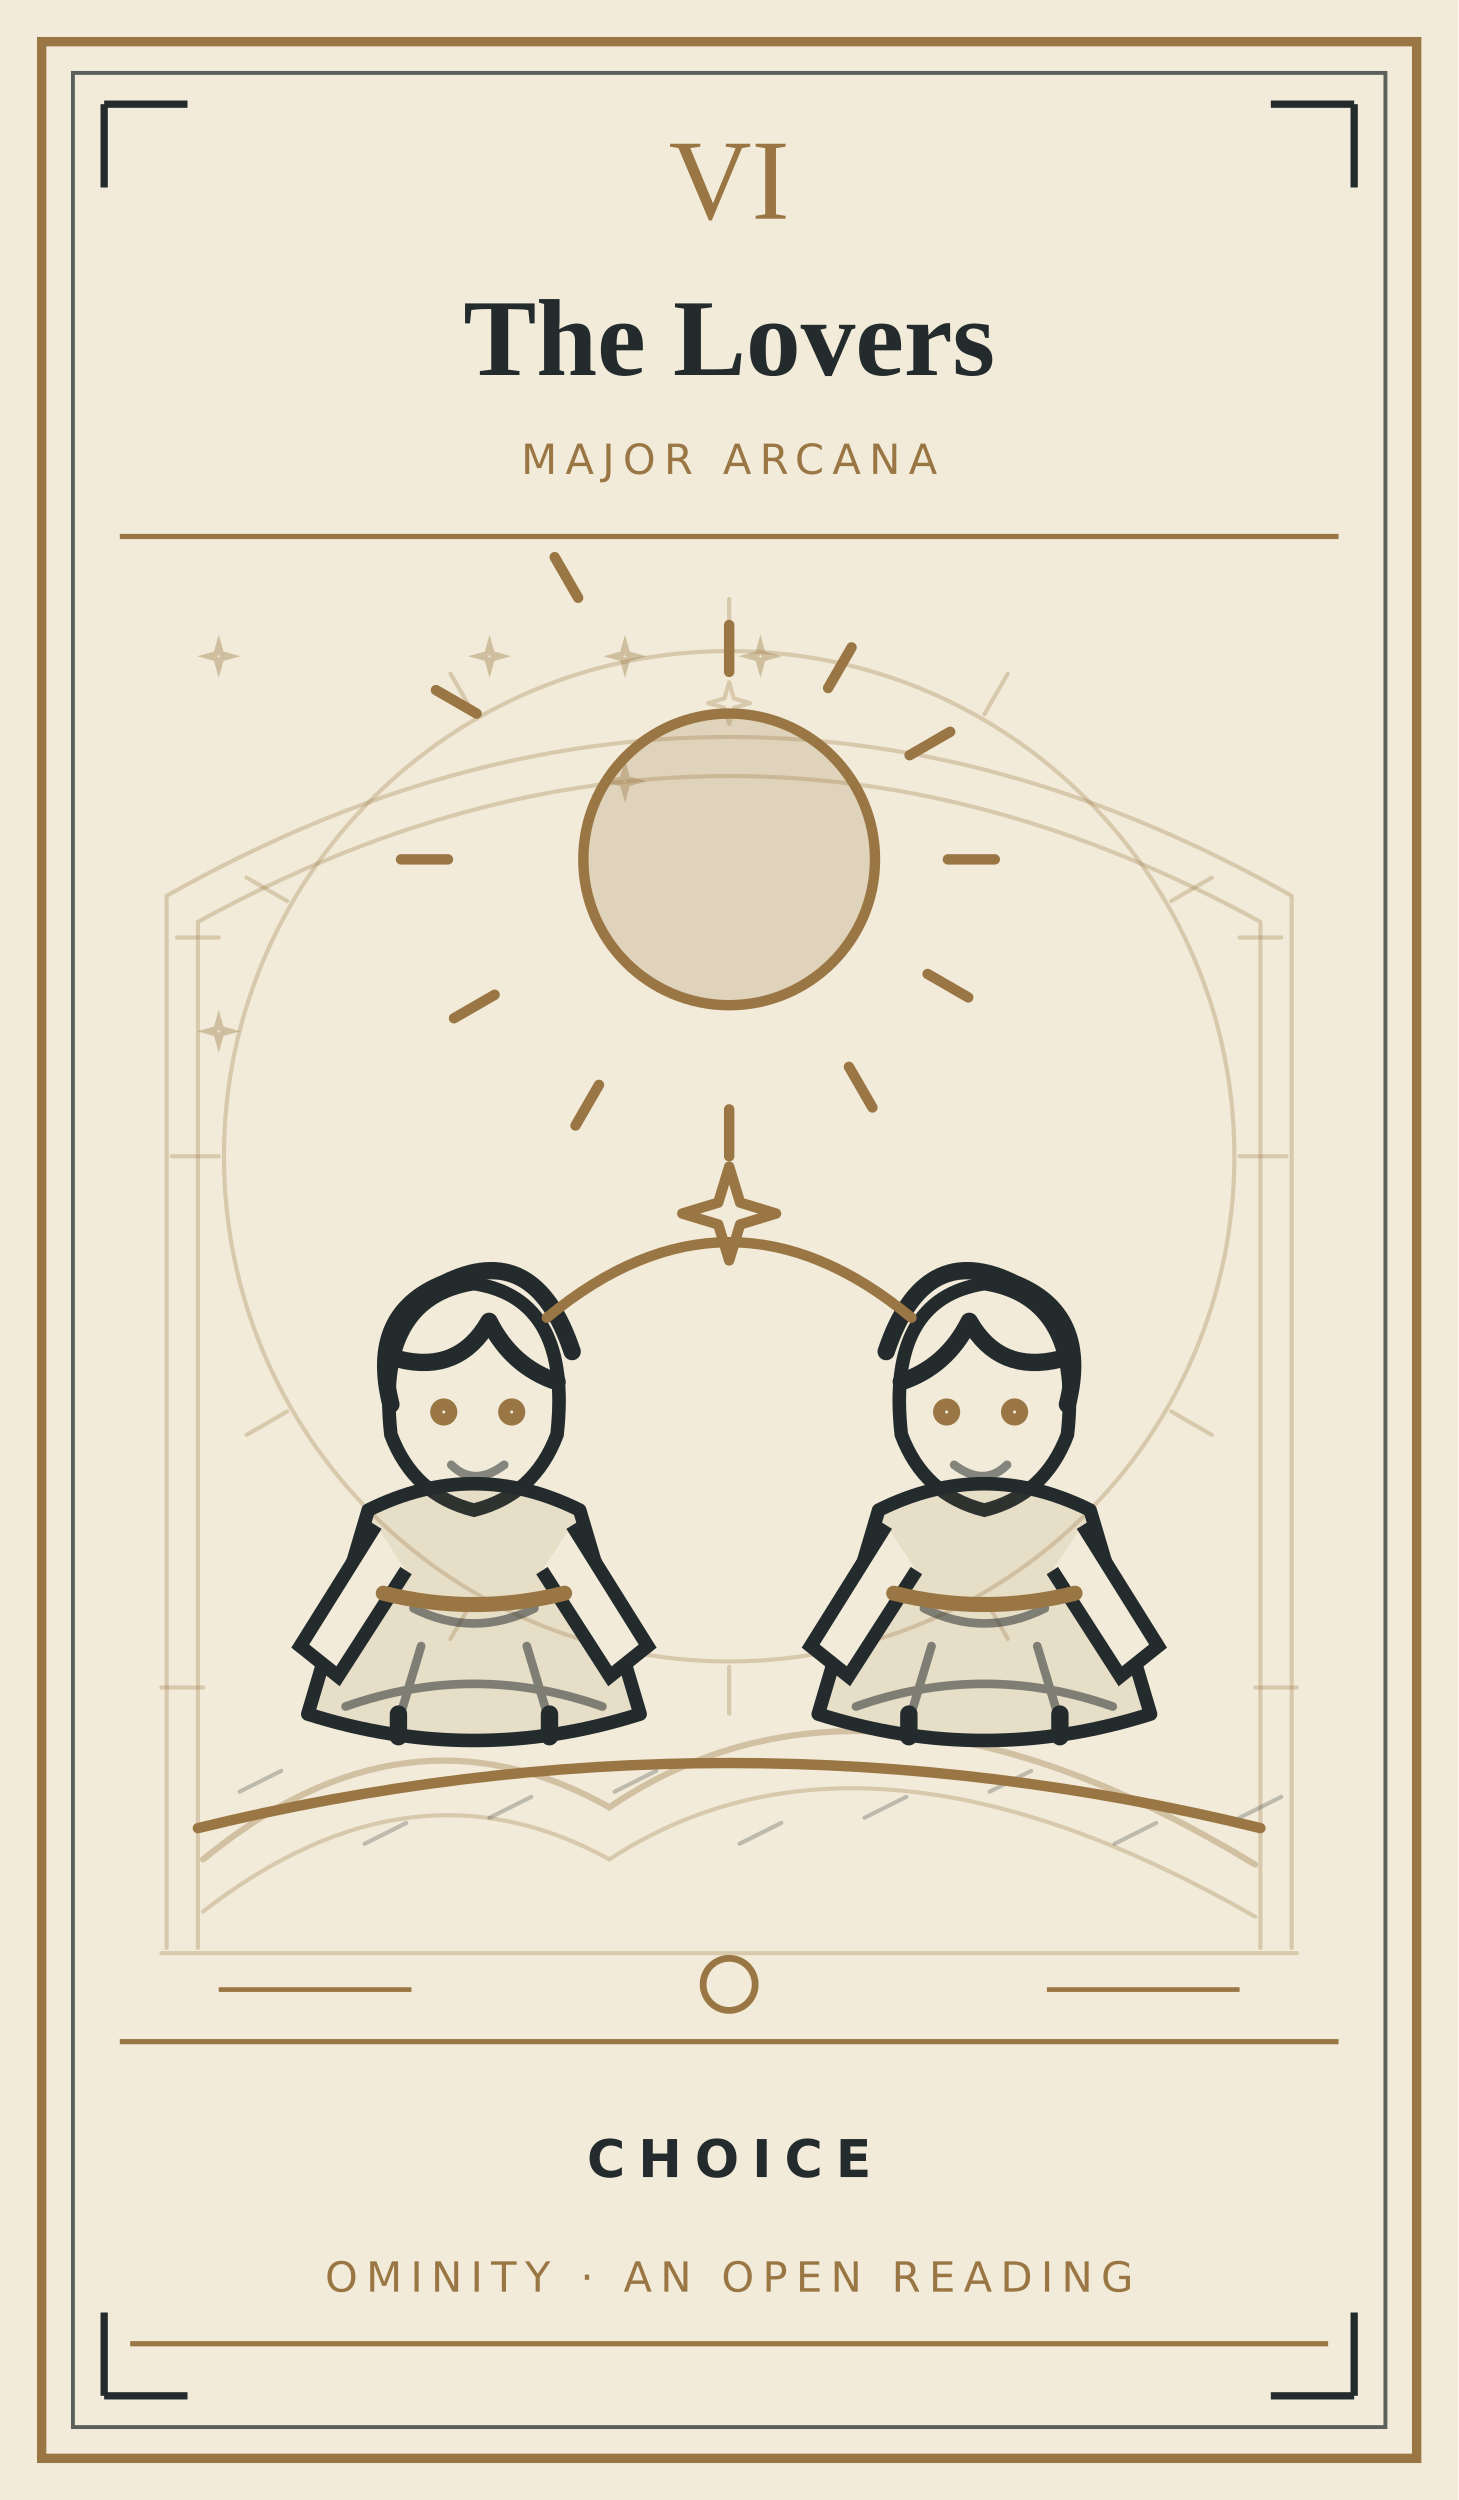
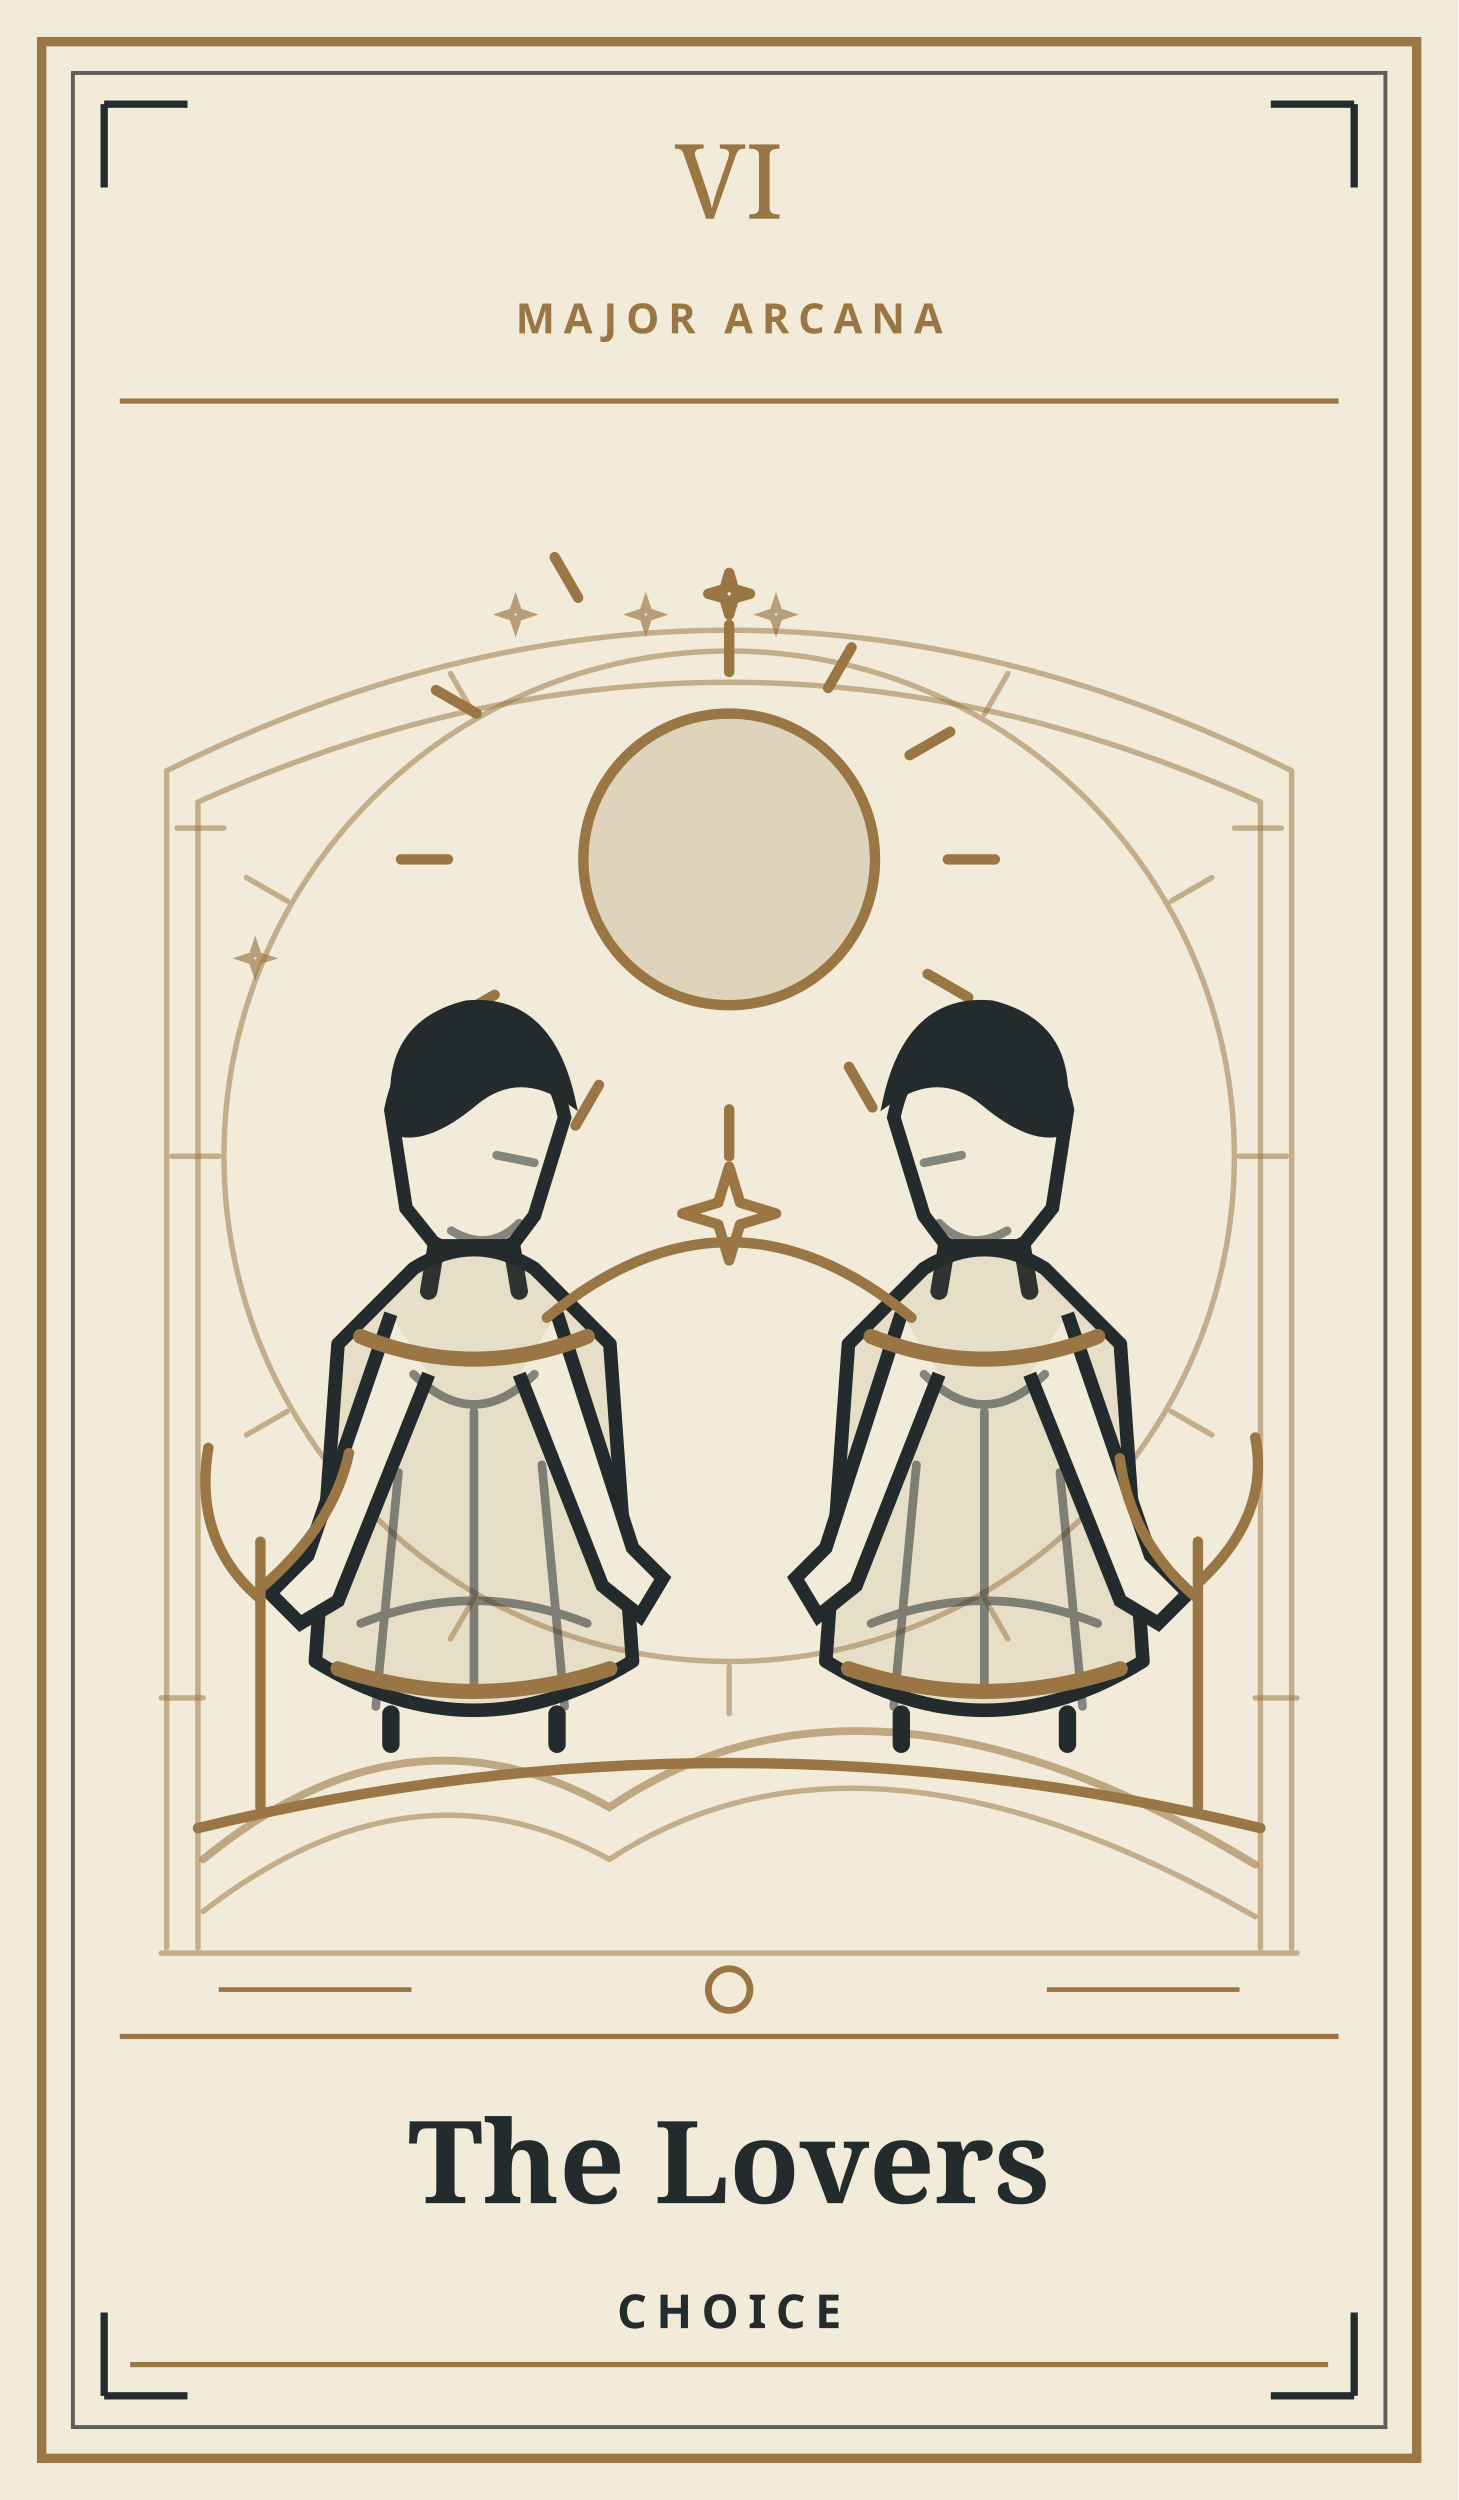
<svg xmlns="http://www.w3.org/2000/svg" width="280" height="480" viewBox="0 0 280 480" role="img" aria-labelledby="title description">
  <style>
.ink{fill:none;stroke:#232b2d;stroke-width:2.3;stroke-linecap:round;stroke-linejoin:round}
.fine{fill:none;stroke:#232b2d;stroke-opacity:.53;stroke-width:1.15;stroke-linecap:round;stroke-linejoin:round}
.gold{fill:none;stroke:#997643;stroke-width:2;stroke-linecap:round;stroke-linejoin:round}
- .faint{fill:none;stroke:#997643;stroke-opacity:.38;stroke-width:1}
+ .faint{fill:none;stroke:#997643;stroke-opacity:.66;stroke-width:1.25}
+ .inkfill{fill:#232b2d;stroke:#232b2d;stroke-width:1}
+ .distant{fill:#997643;fill-opacity:.13;stroke:#997643;stroke-opacity:.58;stroke-width:1.5;stroke-linejoin:round}
+ .terrain{fill:none;stroke:#997643;stroke-opacity:.76;stroke-width:1.9;stroke-linecap:round;stroke-linejoin:round}
+ .halo{fill:#997643;fill-opacity:.10;stroke:#997643;stroke-width:1.25}
+ .cloud{fill:none;stroke:#232b2d;stroke-opacity:.32;stroke-width:1.3;stroke-linecap:round}
+ .wind{fill:none;stroke:#997643;stroke-opacity:.60;stroke-width:1.1;stroke-linecap:round}
+ .hands{fill:none;stroke:#232b2d;stroke-width:2.4;stroke-linecap:round;stroke-linejoin:round}
+ .arch{fill:none;stroke:#997643;stroke-width:1.8;stroke-linecap:round;stroke-linejoin:round}
+ .tension{fill:none;stroke:#997643;stroke-opacity:.55;stroke-width:1.5;stroke-linecap:round}
+ .bridge{fill:none;stroke:#997643;stroke-width:2.3;stroke-linecap:round}
+ .ridge{fill:none;stroke:#232b2d;stroke-opacity:.46;stroke-width:1.6;stroke-linejoin:round}
+ .motion{fill:none;stroke:#997643;stroke-opacity:.54;stroke-width:2;stroke-linecap:round}
+ .beast{fill:#997643;fill-opacity:.23;stroke:#232b2d;stroke-width:1.8;stroke-linejoin:round}
+ .regalia{fill:#997643;fill-opacity:.25;stroke:#997643;stroke-width:1.6;stroke-linejoin:round}
+ .petal{fill:#f2ebd9;stroke:#997643;stroke-width:1.5}
.wash{fill:#997643;fill-opacity:.11;stroke:#232b2d;stroke-width:1.8;stroke-linejoin:round}
.column{fill:#f2ebd9;stroke:#232b2d;stroke-width:2.1}
.sun{fill:#997643;fill-opacity:.2;stroke:#997643;stroke-width:2}
.paperfill{fill:#f2ebd9;stroke:#232b2d;stroke-width:1.8}
.lantern{fill:#997643;fill-opacity:.35;stroke:#232b2d;stroke-width:2}
.vine{fill:none;stroke:#997643;stroke-width:2;stroke-linecap:round;stroke-linejoin:round}
.water{fill:none;stroke:#997643;stroke-width:2;stroke-linecap:round}
.chain{fill:none;stroke:#997643;stroke-width:3;stroke-dasharray:4 4}
.lightning{fill:none;stroke:#997643;stroke-width:7;stroke-linecap:square;stroke-linejoin:miter}
- .ghost{fill:none;stroke:#997643;stroke-opacity:.29;stroke-width:.8;stroke-linecap:round;stroke-linejoin:round}
- .landscape{fill:none;stroke:#997643;stroke-opacity:.36;stroke-width:1.2;stroke-linecap:round}
- .hatch{fill:none;stroke:#232b2d;stroke-opacity:.25;stroke-width:.8;stroke-linecap:round}
- .label{font:600 10px 'DejaVu Sans',sans-serif;letter-spacing:2.5px;fill:#232b2d;text-anchor:middle}
- .number{font:22px Georgia,'Times New Roman',serif;fill:#997643;text-anchor:middle}
- .title{font:600 21px Georgia,'Times New Roman',serif;fill:#232b2d;text-anchor:middle}
- .small{font:8px 'DejaVu Sans',sans-serif;letter-spacing:1.6px;fill:#997643;text-anchor:middle}
+ .ghost{fill:none;stroke:#997643;stroke-opacity:.52;stroke-width:1.05;stroke-linecap:round;stroke-linejoin:round}
+ .landscape{fill:none;stroke:#997643;stroke-opacity:.58;stroke-width:1.5;stroke-linecap:round}
+ .hatch{fill:none;stroke:#232b2d;stroke-opacity:.42;stroke-width:1;stroke-linecap:round}
</style>
  <rect width="280" height="480" fill="#f2ebd9" />
  <rect x="8" y="8" width="264" height="464" fill="none" stroke="#997643" stroke-width="1.8" />
  <rect x="14" y="14" width="252" height="452" fill="none" stroke="#232b2d" stroke-width=".75" opacity=".72" />
-   <path d="M23 103H257M23 392H257M25 450H255" stroke="#997643" stroke-width="1" />
+   <path d="M23 77H257M23 391H257M25 454H255" stroke="#997643" stroke-width="1" />
  <path d="M20 20L36 20M20 20L20 36M260 20L244 20M260 20L260 36M20 460L36 460M20 460L20 444M260 460L244 460M260 460L260 444" stroke="#232b2d" stroke-width="1.4" />
-   <text class="number" x="140" y="42">VI</text>
-   <text class="title" x="140" y="72">The Lovers</text>
-   <text class="small" x="140" y="91">MAJOR ARCANA</text>
+   <text class="number" x="140" y="42" font-family="Noto Serif" font-size="20" font-weight="400" fill="#997643" text-anchor="middle">VI</text>
+   <text class="small" x="140" y="64" font-family="Noto Sans" font-size="8" font-weight="600" letter-spacing="1.7" fill="#997643" text-anchor="middle">MAJOR ARCANA</text>
  <g clip-path="url(#window)">
-     <path class="ghost" d="M32 374V172Q140 111 248 172V374" />
-     <path class="ghost" d="M38 374V177Q140 121 242 177V374" />
+     <path class="ghost" d="M32 374V148Q140 94 248 148V374" />
+     <path class="ghost" d="M38 374V154Q140 108 242 154V374" />
    <path class="ghost" d="M31 375H249" />
-     <path class="ghost" d="M140 131L140.9 134.1L144 135L140.9 135.9L140 139L139.1 135.9L136 135L139.1 134.1Z" />
-     <path class="ghost" d="M34 180L42 180M238 180L246 180M31 324L39 324M241 324L249 324" />
+     <path class="gold" d="M140 110L140.9 113.1L144 114L140.9 114.9L140 118L139.1 114.9L136 114L139.1 113.1Z" />
+     <path class="ghost" d="M34 159H43M237 159H246M31 326H39M241 326H249" />
    <path class="landscape" d="M39 357Q78 325 117 347Q167 313 241 358" />
    <path class="ghost" d="M39 367Q79 336 117 357Q166 325 241 368" />
-     <path class="hatch" d="M46 344L54 340" />
-     <path class="hatch" d="M70 354L78 350" />
-     <path class="hatch" d="M94 349L102 345" />
-     <path class="hatch" d="M118 344L126 340" />
-     <path class="hatch" d="M142 354L150 350" />
-     <path class="hatch" d="M166 349L174 345" />
-     <path class="hatch" d="M190 344L198 340" />
-     <path class="hatch" d="M214 354L222 350" />
-     <path class="hatch" d="M238 349L246 345" />
    <circle class="ghost" cx="140" cy="222" r="97" />
    <path class="ghost" d="M140 115L140 124" transform="rotate(0 140 222)" />
    <path class="ghost" d="M140 115L140 124" transform="rotate(30 140 222)" />
    <path class="ghost" d="M140 115L140 124" transform="rotate(60 140 222)" />
    <path class="ghost" d="M140 115L140 124" transform="rotate(90 140 222)" />
    <path class="ghost" d="M140 115L140 124" transform="rotate(120 140 222)" />
    <path class="ghost" d="M140 115L140 124" transform="rotate(150 140 222)" />
    <path class="ghost" d="M140 115L140 124" transform="rotate(180 140 222)" />
    <path class="ghost" d="M140 115L140 124" transform="rotate(210 140 222)" />
    <path class="ghost" d="M140 115L140 124" transform="rotate(240 140 222)" />
    <path class="ghost" d="M140 115L140 124" transform="rotate(270 140 222)" />
    <path class="ghost" d="M140 115L140 124" transform="rotate(300 140 222)" />
    <path class="ghost" d="M140 115L140 124" transform="rotate(330 140 222)" />
-     <path class="faint" d="M146 123.7L146.5 125.5L148.3 126L146.5 126.5L146 128.3L145.5 126.5L143.7 126L145.5 125.5Z" />
-     <path class="faint" d="M94 123.7L94.5 125.5L96.3 126L94.5 126.5L94 128.3L93.5 126.5L91.7 126L93.5 125.5Z" />
-     <path class="faint" d="M42 195.7L42.5 197.5L44.3 198L42.5 198.5L42 200.3L41.5 198.5L39.7 198L41.5 197.5Z" />
-     <path class="faint" d="M120 123.7L120.5 125.5L122.3 126L120.5 126.5L120 128.3L119.5 126.5L117.7 126L119.5 125.5Z" />
-     <path class="faint" d="M42 123.7L42.5 125.5L44.3 126L42.5 126.5L42 128.3L41.5 126.5L39.7 126L41.5 125.5Z" />
-     <path class="faint" d="M120 147.7L120.5 149.5L122.3 150L120.5 150.5L120 152.3L119.5 150.5L117.7 150L119.5 149.5Z" />
+     <path class="faint" d="M149 115.6L149.6 117.4L151.4 118L149.6 118.6L149 120.4L148.4 118.6L146.6 118L148.4 117.4Z" />
+     <path class="faint" d="M99 115.6L99.6 117.4L101.4 118L99.6 118.6L99 120.4L98.4 118.6L96.6 118L98.4 117.4Z" />
+     <path class="faint" d="M49 181.6L49.6 183.4L51.4 184L49.6 184.6L49 186.4L48.4 184.6L46.6 184L48.4 183.4Z" />
+     <path class="faint" d="M124 115.6L124.6 117.4L126.4 118L124.6 118.6L124 120.4L123.4 118.6L121.6 118L123.4 117.4Z" />
    <circle class="sun" cx="140" cy="165" r="28" />
    <path class="gold" d="M140 129L140 120" transform="rotate(0 140 165)" />
    <path class="gold" d="M140 127L140 118" transform="rotate(30 140 165)" />
    <path class="gold" d="M140 125L140 116" transform="rotate(60 140 165)" />
    <path class="gold" d="M140 123L140 114" transform="rotate(90 140 165)" />
    <path class="gold" d="M140 121L140 112" transform="rotate(120 140 165)" />
    <path class="gold" d="M140 119L140 110" transform="rotate(150 140 165)" />
    <path class="gold" d="M140 117L140 108" transform="rotate(180 140 165)" />
    <path class="gold" d="M140 115L140 106" transform="rotate(210 140 165)" />
    <path class="gold" d="M140 113L140 104" transform="rotate(240 140 165)" />
    <path class="gold" d="M140 111L140 102" transform="rotate(270 140 165)" />
    <path class="gold" d="M140 109L140 100" transform="rotate(300 140 165)" />
    <path class="gold" d="M140 107L140 98" transform="rotate(330 140 165)" />
    <g transform="translate(91 332) scale(1.45 1.45)">
-       <path class="paperfill" d="M-11 -39Q-13 -57 0 -59Q13 -57 11 -39Q8 -31 0 -29Q-8 -31 -11 -39Z" />
-       <path class="ink" d="M-11 -43Q-14 -55 -4 -59Q8 -65 13 -50M-10 -49Q-2 -47 2 -54Q5 -48 11 -46" />
-       <circle class="gold" cx="-4" cy="-42" r="0.8" />
-       <circle class="gold" cx="5" cy="-42" r="0.8" />
-       <path class="fine" d="M-3 -35Q0 -32 4 -35" />
-       <path class="wash" d="M-14 -29Q0 -36 14 -29L22 -2Q0 5 -22 -2Z" />
-       <path class="paperfill" d="M-13 -27L-23 -11L-18 -7L-9 -21M13 -27L23 -11L18 -7L9 -21" />
-       <path class="fine" d="M-8 -16Q0 -12 8 -16M-17 -3Q0 -9 17 -3M-7 -11L-10 -1M7 -11L10 -1" />
-       <path class="ink" d="M-10 -2L-10 1M10 -2L10 1" />
-       <path class="gold" d="M-12 -18Q0 -15 12 -18" />
+       <path class="paperfill" d="M-9 -69L-11 -82Q-9 -92 0 -93Q10 -91 12 -81L8 -68L5 -64H-5Z" />
+       <path class="inkfill" d="M-10 -79Q-13 -93 -1 -96Q10 -97 13 -83Q6 -88 0 -83Q-6 -78 -10 -79Z" />
+       <path class="fine" d="M3 -76L8 -75M-3 -66Q2 -63 6 -67" />
+       <path class="ink" d="M-5 -64L-6 -58M5 -64L6 -58" />
+       <path class="wash" d="M-8 -61Q0 -66 8 -61L18 -51L21 -9Q0 4 -21 -9L-18 -51Z" />
+       <path class="paperfill" d="M-11 -55L-22 -23L-27 -18L-23 -14L-18 -17L-6 -47M11 -55L21 -24L25 -20L22 -15L17 -19L6 -47" />
+       <path class="fine" d="M-8 -47Q0 -39 8 -47M-15 -14Q0 -20 15 -14M-10 -34L-13 -3M9 -35L12 -3M0 -42V-5" />
+       <path class="gold" d="M-18 -8Q0 -2 18 -8M-15 -52Q0 -46 15 -52" />
+       <path class="ink" d="M-11 -2L-11 2M11 -2L11 2" />
    </g>
    <g transform="translate(189 332) scale(-1.45 1.45)">
-       <path class="paperfill" d="M-11 -39Q-13 -57 0 -59Q13 -57 11 -39Q8 -31 0 -29Q-8 -31 -11 -39Z" />
-       <path class="ink" d="M-11 -43Q-14 -55 -4 -59Q8 -65 13 -50M-10 -49Q-2 -47 2 -54Q5 -48 11 -46" />
-       <circle class="gold" cx="-4" cy="-42" r="0.8" />
-       <circle class="gold" cx="5" cy="-42" r="0.8" />
-       <path class="fine" d="M-3 -35Q0 -32 4 -35" />
-       <path class="wash" d="M-14 -29Q0 -36 14 -29L22 -2Q0 5 -22 -2Z" />
-       <path class="paperfill" d="M-13 -27L-23 -11L-18 -7L-9 -21M13 -27L23 -11L18 -7L9 -21" />
-       <path class="fine" d="M-8 -16Q0 -12 8 -16M-17 -3Q0 -9 17 -3M-7 -11L-10 -1M7 -11L10 -1" />
-       <path class="ink" d="M-10 -2L-10 1M10 -2L10 1" />
-       <path class="gold" d="M-12 -18Q0 -15 12 -18" />
+       <path class="paperfill" d="M-9 -69L-11 -82Q-9 -92 0 -93Q10 -91 12 -81L8 -68L5 -64H-5Z" />
+       <path class="inkfill" d="M-10 -79Q-13 -93 -1 -96Q10 -97 13 -83Q6 -88 0 -83Q-6 -78 -10 -79Z" />
+       <path class="fine" d="M3 -76L8 -75M-3 -66Q2 -63 6 -67" />
+       <path class="ink" d="M-5 -64L-6 -58M5 -64L6 -58" />
+       <path class="wash" d="M-8 -61Q0 -66 8 -61L18 -51L21 -9Q0 4 -21 -9L-18 -51Z" />
+       <path class="paperfill" d="M-11 -55L-22 -23L-27 -18L-23 -14L-18 -17L-6 -47M11 -55L21 -24L25 -20L22 -15L17 -19L6 -47" />
+       <path class="fine" d="M-8 -47Q0 -39 8 -47M-15 -14Q0 -20 15 -14M-10 -34L-13 -3M9 -35L12 -3M0 -42V-5" />
+       <path class="gold" d="M-18 -8Q0 -2 18 -8M-15 -52Q0 -46 15 -52" />
+       <path class="ink" d="M-11 -2L-11 2M11 -2L11 2" />
    </g>
    <path class="gold" d="M105 253 Q140 224 175 253" />
    <path class="gold" d="M140 224L142.1 230.9L149 233L142.1 235.1L140 242L137.9 235.1L131 233L137.9 230.9Z" />
    <path class="vine" d="M38 351Q140 326 242 351" />
+     <path class="vine" d="M50 347V296M230 347V296M50 307Q37 296 40 278M50 305Q64 293 67 279M230 307Q217 296 215 280M230 304Q244 291 241 276" />
  </g>
  <defs>
    <clipPath id="window">
-       <rect x="24" y="106" width="232" height="282" />
+       <rect x="24" y="79" width="232" height="309" />
    </clipPath>
  </defs>
-   <path d="M42 382L79 382M201 382L238 382" stroke="#997643" stroke-width=".9" />
-   <circle cx="140" cy="381" r="5" fill="none" stroke="#997643" stroke-width="1.3" />
-   <text class="label" x="140" y="418">CHOICE</text>
-   <text class="small" x="140" y="440">OMINITY · AN OPEN READING</text>
+   <path d="M42 382H79M201 382H238" stroke="#997643" stroke-width=".9" />
+   <circle cx="140" cy="382" r="4" fill="none" stroke="#997643" stroke-width="1.3" />
+   <text class="title" x="140" y="423" font-family="Noto Serif" font-size="22" font-weight="600" fill="#232b2d" text-anchor="middle">The Lovers</text>
+   <text class="label" x="140" y="447" font-family="Noto Sans" font-size="9" font-weight="600" letter-spacing="1.8" fill="#232b2d" text-anchor="middle">CHOICE</text>
</svg>
